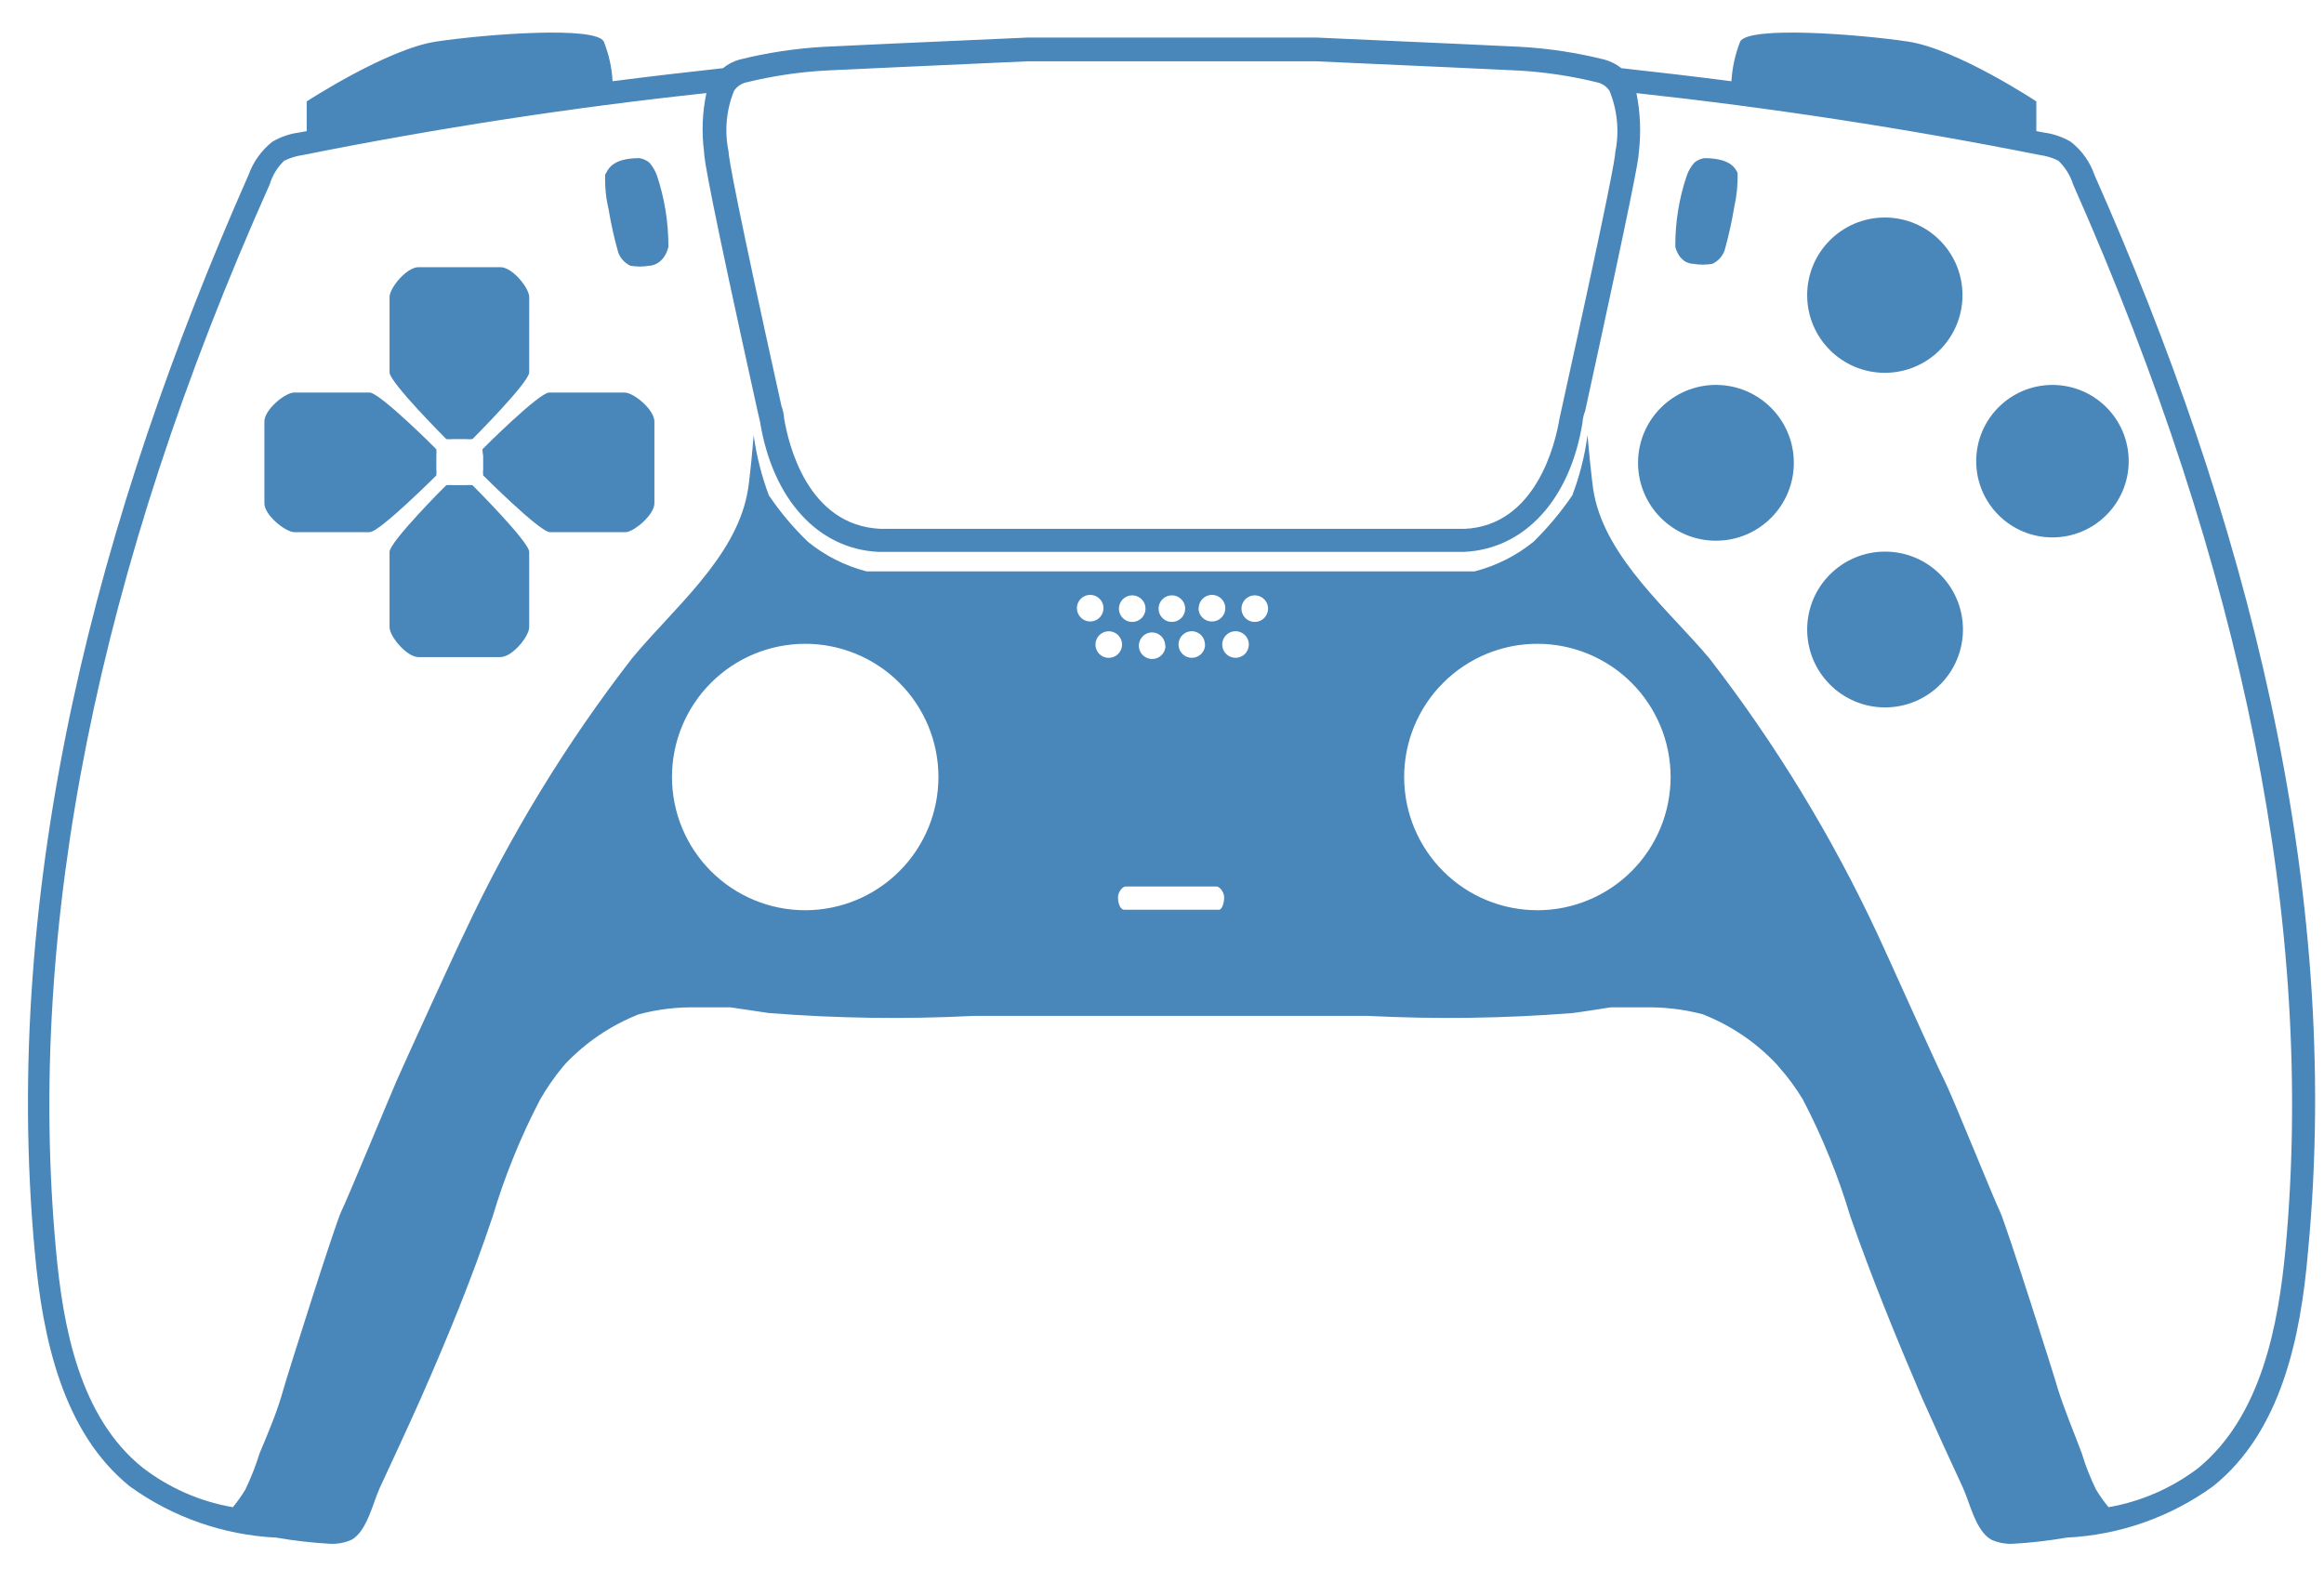
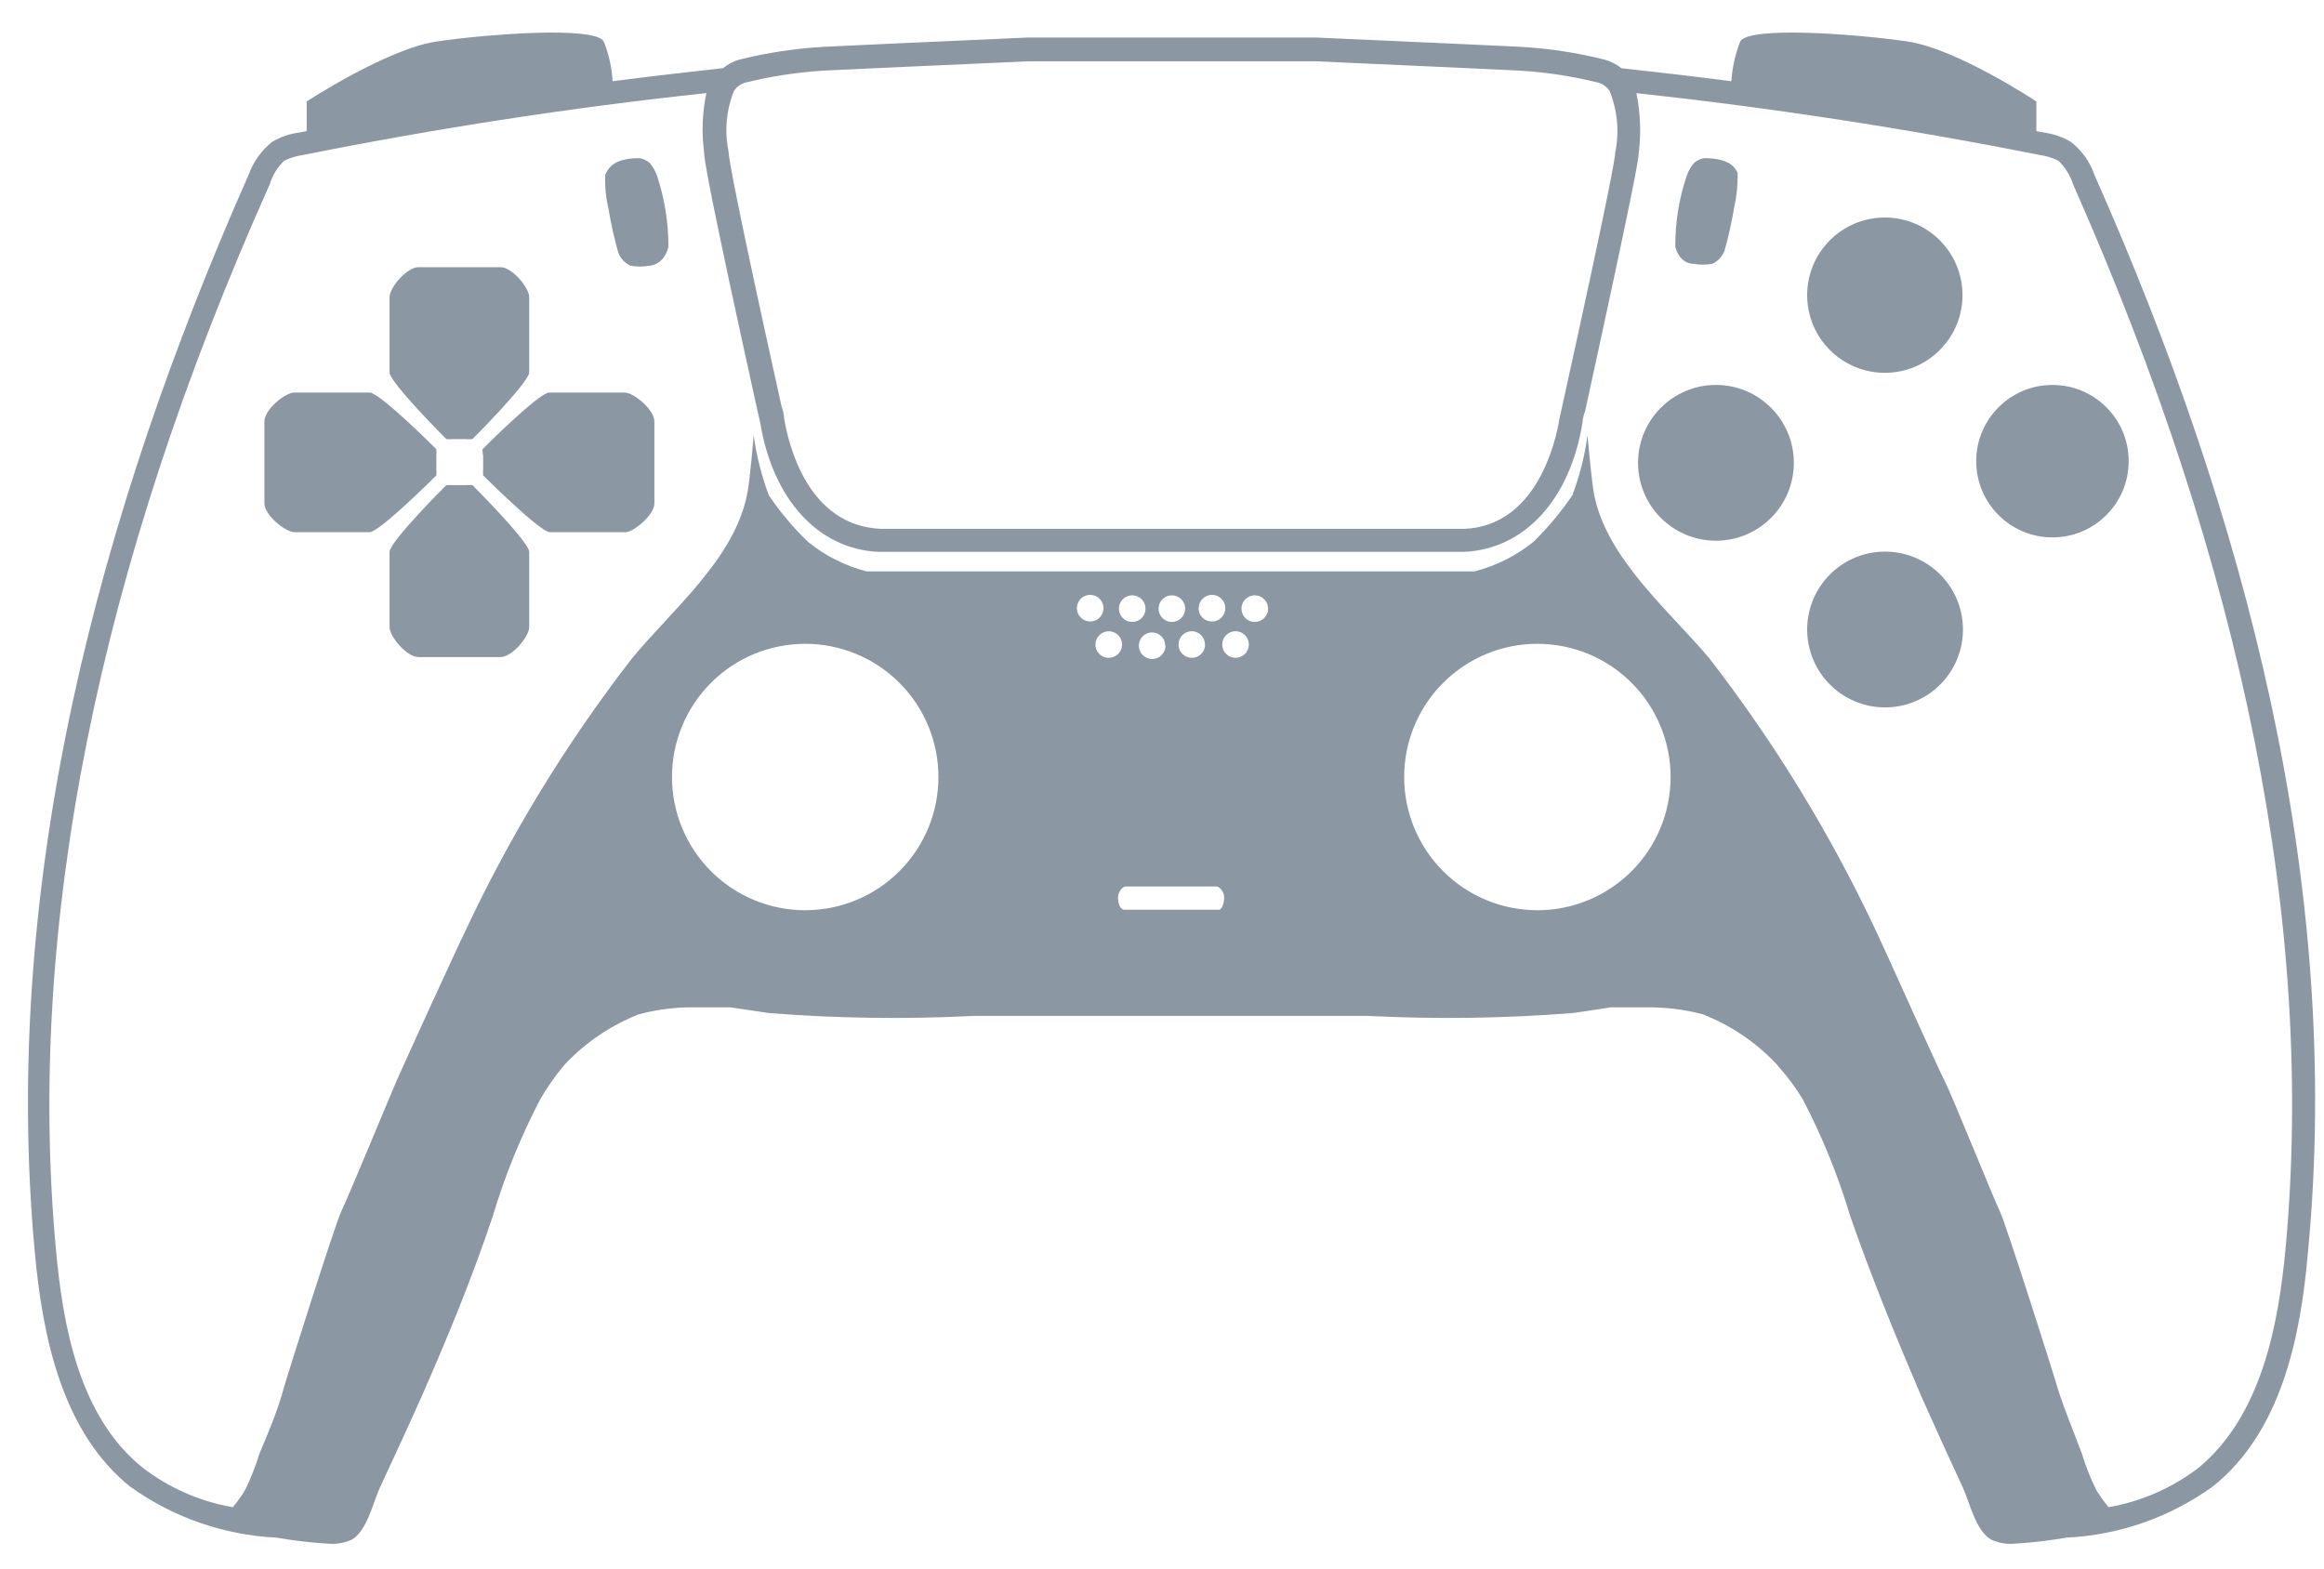
- <svg xmlns="http://www.w3.org/2000/svg" width="548pt" height="370pt" version="1.1" viewBox="0 0 548 370" id="svg242" fill="#4986B9">
+ <svg xmlns="http://www.w3.org/2000/svg" width="548pt" height="370pt" version="1.1" viewBox="0 0 548 370" id="svg242" fill="#8B97A2">
  <defs id="defs216">
    <symbol id="w" overflow="visible">
      <path d="m 18.766,-1.125 c -0.969,0.5 -1.98,0.875 -3.031,1.125 -1.043,0.258 -2.137,0.391 -3.281,0.391 -3.398,0 -6.09,-0.945 -8.078,-2.844 -1.992,-1.906 -2.984,-4.484 -2.984,-7.734 0,-3.258 0.992,-5.836 2.984,-7.734 1.988,-1.906 4.68,-2.859 8.078,-2.859 1.145,0 2.238,0.133 3.281,0.391 1.051,0.25 2.062,0.625 3.031,1.125 v 4.219 c -0.98,-0.656 -1.945,-1.141 -2.891,-1.453 -0.949,-0.312 -1.949,-0.469 -3,-0.469 -1.875,0 -3.352,0.605 -4.422,1.812 -1.074,1.199 -1.609,2.856 -1.609,4.969 0,2.106 0.535,3.762 1.609,4.969 1.07,1.199 2.547,1.797 4.422,1.797 1.051,0 2.051,-0.148 3,-0.453 0.945,-0.312 1.91,-0.801 2.891,-1.469 z" id="path147" />
    </symbol>
    <symbol id="b" overflow="visible">
      <path d="m 13.734,-11.141 c -0.438,-0.195 -0.871,-0.344 -1.297,-0.438 -0.418,-0.102 -0.84,-0.156 -1.266,-0.156 -1.262,0 -2.231,0.406 -2.906,1.219 -0.68,0.805 -1.016,1.953 -1.016,3.453 v 7.062 H 2.359 v -15.312 h 4.891 v 2.516 c 0.625,-1 1.344,-1.727 2.156,-2.188 0.82,-0.469 1.801,-0.703 2.938,-0.703 0.164,0 0.344,0.012 0.531,0.031 0.195,0.012 0.477,0.039 0.844,0.078 z" id="path150" />
    </symbol>
    <symbol id="a" overflow="visible">
      <path d="m 17.641,-7.703 v 1.406 H 6.188 c 0.125,1.148 0.539,2.008 1.25,2.578 0.707,0.574 1.703,0.859 2.984,0.859 1.031,0 2.082,-0.148 3.156,-0.453 1.082,-0.312 2.191,-0.773 3.328,-1.391 v 3.766 c -1.156,0.438 -2.312,0.766 -3.469,0.984 -1.156,0.227 -2.312,0.344 -3.469,0.344 -2.773,0 -4.93,-0.703 -6.469,-2.109 -1.531,-1.406 -2.297,-3.379 -2.297,-5.922 0,-2.5 0.754,-4.461 2.266,-5.891 1.508,-1.438 3.582,-2.156 6.219,-2.156 2.406,0 4.332,0.73 5.781,2.188 1.445,1.449 2.172,3.383 2.172,5.797 z m -5.031,-1.625 c 0,-0.926 -0.273,-1.672 -0.812,-2.234 -0.543,-0.57 -1.25,-0.859 -2.125,-0.859 -0.949,0 -1.719,0.266 -2.312,0.797 -0.594,0.531 -0.965,1.297 -1.109,2.297 z" id="path153" />
    </symbol>
    <symbol id="f" overflow="visible">
      <path d="m 9.219,-6.891 c -1.023,0 -1.793,0.172 -2.312,0.516 -0.512,0.344 -0.766,0.855 -0.766,1.531 0,0.625 0.207,1.117 0.625,1.469 0.414,0.344 0.988,0.516 1.719,0.516 0.926,0 1.703,-0.328 2.328,-0.984 0.633,-0.664 0.953,-1.492 0.953,-2.484 v -0.562 z m 7.469,-1.844 V 0 h -4.922 v -2.266 c -0.656,0.93 -1.398,1.605 -2.219,2.031 -0.824,0.414 -1.824,0.625 -3,0.625 -1.586,0 -2.871,-0.457 -3.859,-1.375 -0.992,-0.926 -1.484,-2.129 -1.484,-3.609 0,-1.789 0.613,-3.102 1.844,-3.938 1.238,-0.844 3.18,-1.266 5.828,-1.266 h 2.891 v -0.391 c 0,-0.77 -0.309,-1.332 -0.922,-1.688 -0.617,-0.363 -1.57,-0.547 -2.859,-0.547 -1.055,0 -2.031,0.105 -2.938,0.312 -0.898,0.211 -1.73,0.523 -2.5,0.938 v -3.734 c 1.039,-0.25 2.086,-0.441 3.141,-0.578 1.062,-0.133 2.125,-0.203 3.188,-0.203 2.758,0 4.75,0.547 5.969,1.641 1.227,1.086 1.844,2.856 1.844,5.312 z" id="path156" />
    </symbol>
    <symbol id="e" overflow="visible">
      <path d="m 7.703,-19.656 v 4.344 H 12.75 v 3.5 H 7.703 v 6.5 c 0,0.711 0.141,1.188 0.422,1.438 0.281,0.25 0.836,0.375 1.672,0.375 h 2.516 v 3.5 h -4.188 c -1.938,0 -3.312,-0.398 -4.125,-1.203 -0.805,-0.812 -1.203,-2.18 -1.203,-4.109 v -6.5 h -2.422 v -3.5 h 2.422 v -4.344 z" id="path159" />
    </symbol>
    <symbol id="g" overflow="visible">
      <path d="m 12.766,-13.078 v -8.203 h 4.922 V -1e-4 H 12.766 v -2.219 c -0.668,0.906 -1.406,1.57 -2.219,1.984 -0.813,0.414 -1.758,0.625 -2.828,0.625 -1.887,0 -3.434,-0.75 -4.641,-2.25 -1.211,-1.5 -1.812,-3.426 -1.812,-5.781 0,-2.363 0.602,-4.297 1.812,-5.797 1.207,-1.5 2.754,-2.25 4.641,-2.25 1.062,0 2,0.215 2.812,0.641 0.82,0.43 1.566,1.086 2.234,1.969 z m -3.219,9.922 c 1.039,0 1.836,-0.379 2.391,-1.141 0.551,-0.77 0.828,-1.883 0.828,-3.344 0,-1.457 -0.277,-2.566 -0.828,-3.328 -0.555,-0.77 -1.352,-1.156 -2.391,-1.156 -1.043,0 -1.84,0.387 -2.391,1.156 -0.555,0.762 -0.828,1.871 -0.828,3.328 0,1.461 0.273,2.574 0.828,3.344 0.551,0.762 1.348,1.141 2.391,1.141 z" id="path162" />
    </symbol>
    <symbol id="k" overflow="visible">
      <path d="m 10.5,-3.156 c 1.051,0 1.852,-0.379 2.406,-1.141 0.551,-0.77 0.828,-1.883 0.828,-3.344 0,-1.457 -0.277,-2.566 -0.828,-3.328 -0.555,-0.77 -1.355,-1.156 -2.406,-1.156 -1.055,0 -1.859,0.387 -2.422,1.156 -0.555,0.773 -0.828,1.883 -0.828,3.328 0,1.449 0.273,2.559 0.828,3.328 0.562,0.773 1.367,1.156 2.422,1.156 z m -3.25,-9.922 c 0.676,-0.883 1.422,-1.539 2.234,-1.969 0.82,-0.426 1.766,-0.641 2.828,-0.641 1.895,0 3.445,0.75 4.656,2.25 1.207,1.5 1.812,3.434 1.812,5.797 0,2.356 -0.605,4.281 -1.812,5.781 -1.211,1.5 -2.762,2.25 -4.656,2.25 -1.062,0 -2.008,-0.211 -2.828,-0.625 C 8.672,-0.66 7.926,-1.32 7.25,-2.219 V -2e-5 H 2.359 v -21.281 H 7.25 Z" id="path165" />
    </symbol>
    <symbol id="j" overflow="visible">
      <path d="m 0.344,-15.312 h 4.891 l 4.125,10.391 3.5,-10.391 h 4.891 l -6.438,16.766 c -0.648,1.695 -1.402,2.883 -2.266,3.562 -0.867,0.688 -2,1.031 -3.406,1.031 H 2.797 V 2.829 h 1.531 c 0.832,0 1.438,-0.137 1.812,-0.406 C 6.523,2.161 6.82,1.692 7.031,1.016 L 7.172,0.595 Z" id="path168" />
    </symbol>
    <symbol id="i" overflow="visible">
      <path d="m 2.578,-20.406 h 14.203 v 3.969 H 7.828 v 3.797 h 8.422 v 3.984 H 7.828 v 4.672 h 9.25 V 4e-4 h -14.5 z" id="path171" />
    </symbol>
    <symbol id="v" overflow="visible">
      <path d="M 2.359,-21.281 H 7.25 V 0 H 2.359 Z" id="path174" />
    </symbol>
    <symbol id="u" overflow="visible">
      <path d="M 2.359,-15.312 H 7.25 V 0 H 2.359 Z m 0,-5.969 H 7.25 v 4 H 2.359 Z" id="path177" />
    </symbol>
    <symbol id="d" overflow="visible">
      <path d="M 17.75,-9.328 V 0 h -4.922 v -7.141 c 0,-1.32 -0.031,-2.234 -0.094,-2.734 -0.062,-0.5 -0.168,-0.867 -0.312,-1.109 -0.188,-0.312 -0.449,-0.555 -0.781,-0.734 -0.324,-0.176 -0.695,-0.266 -1.109,-0.266 -1.023,0 -1.824,0.398 -2.406,1.188 -0.586,0.781 -0.875,1.871 -0.875,3.266 V -1e-4 H 2.359 v -15.312 H 7.25 v 2.234 c 0.738,-0.883 1.52,-1.539 2.344,-1.969 0.832,-0.426 1.75,-0.641 2.75,-0.641 1.77,0 3.113,0.547 4.031,1.641 0.914,1.086 1.375,2.656 1.375,4.719 z" id="path180" />
    </symbol>
    <symbol id="t" overflow="visible">
      <path d="m 10.75,-12.516 c 0.82,0 1.445,-0.18 1.875,-0.547 0.438,-0.363 0.656,-0.898 0.656,-1.609 0,-0.695 -0.219,-1.227 -0.656,-1.594 -0.43,-0.375 -1.055,-0.562 -1.875,-0.562 H 7.828 v 4.312 z m 0.172,8.938 c 1.062,0 1.859,-0.223 2.391,-0.672 0.531,-0.445 0.797,-1.125 0.797,-2.031 0,-0.883 -0.266,-1.547 -0.797,-1.984 -0.523,-0.438 -1.32,-0.656 -2.391,-0.656 h -3.094 v 5.344 z m 4.891,-7.344 c 1.133,0.324 2.008,0.93 2.625,1.812 0.625,0.887 0.938,1.969 0.938,3.25 0,1.969 -0.668,3.438 -2,4.406 -1.336,0.969 -3.356,1.453 -6.062,1.453 h -8.734 v -20.406 h 7.891 c 2.832,0 4.883,0.43 6.156,1.281 1.281,0.855 1.922,2.227 1.922,4.109 0,1 -0.234,1.852 -0.703,2.547 -0.469,0.688 -1.148,1.203 -2.031,1.547 z" id="path183" />
    </symbol>
    <symbol id="s" overflow="visible">
      <path d="m 14.312,-14.828 v 3.719 c -1.043,-0.438 -2.055,-0.766 -3.031,-0.984 -0.98,-0.219 -1.902,-0.328 -2.766,-0.328 -0.93,0 -1.621,0.117 -2.078,0.344 -0.449,0.23 -0.672,0.59 -0.672,1.078 0,0.387 0.172,0.684 0.516,0.891 0.344,0.211 0.957,0.367 1.844,0.469 l 0.859,0.125 c 2.508,0.324 4.195,0.852 5.062,1.578 0.863,0.73 1.297,1.871 1.297,3.422 0,1.637 -0.605,2.867 -1.812,3.688 -1.199,0.812 -2.992,1.219 -5.375,1.219 -1.023,0 -2.074,-0.078 -3.156,-0.234 -1.074,-0.156 -2.18,-0.395 -3.312,-0.719 v -3.719 c 0.969,0.48 1.961,0.84 2.984,1.078 1.031,0.23 2.078,0.344 3.141,0.344 0.957,0 1.676,-0.129 2.156,-0.391 0.477,-0.27 0.719,-0.664 0.719,-1.188 0,-0.438 -0.168,-0.758 -0.5,-0.969 -0.336,-0.219 -0.996,-0.383 -1.984,-0.5 L 7.343,-6.016 c -2.18,-0.27 -3.703,-0.773 -4.578,-1.516 -0.875,-0.738 -1.312,-1.859 -1.312,-3.359 0,-1.625 0.551,-2.828 1.656,-3.609 1.113,-0.789 2.82,-1.188 5.125,-1.188 0.895,0 1.836,0.074 2.828,0.219 1,0.137 2.082,0.352 3.25,0.641 z" id="path186" />
    </symbol>
    <symbol id="c" overflow="visible">
      <path d="m 9.641,-12.188 c -1.086,0 -1.914,0.391 -2.484,1.172 -0.574,0.781 -0.859,1.906 -0.859,3.375 0,1.469 0.285,2.594 0.859,3.375 0.57,0.773 1.398,1.156 2.484,1.156 1.062,0 1.875,-0.383 2.438,-1.156 0.57,-0.781 0.859,-1.906 0.859,-3.375 0,-1.469 -0.289,-2.594 -0.859,-3.375 -0.562,-0.781 -1.375,-1.172 -2.438,-1.172 z m 0,-3.5 c 2.633,0 4.691,0.715 6.172,2.141 1.477,1.418 2.219,3.387 2.219,5.906 0,2.512 -0.742,4.481 -2.219,5.906 C 14.332,-0.317 12.273,0.39 9.641,0.39 6.992,0.39 4.926,-0.317 3.438,-1.735 1.945,-3.161 1.203,-5.13 1.203,-7.641 c 0,-2.519 0.742,-4.488 2.234,-5.906 1.488,-1.426 3.555,-2.141 6.203,-2.141 z" id="path189" />
    </symbol>
    <symbol id="h" overflow="visible">
      <path d="m 2.188,-5.969 v -9.344 h 4.922 v 1.531 c 0,0.836 -0.008,1.875 -0.016,3.125 -0.012,1.25 -0.016,2.086 -0.016,2.5 0,1.242 0.031,2.133 0.094,2.672 0.07,0.543 0.18,0.934 0.328,1.172 0.207,0.324 0.473,0.574 0.797,0.75 0.32,0.168 0.691,0.25 1.109,0.25 1.02,0 1.82,-0.391 2.406,-1.172 0.582,-0.781 0.875,-1.867 0.875,-3.266 v -7.562 h 4.891 V -6e-4 H 12.688 V -2.219 C 11.945,-1.321 11.164,-0.661 10.344,-0.235 9.519,0.179 8.609,0.39 7.609,0.39 5.848,0.39 4.504,-0.149 3.578,-1.235 2.648,-2.317 2.188,-3.895 2.188,-5.969 Z" id="path192" />
    </symbol>
    <symbol id="r" overflow="visible">
      <path d="m 12.422,-21.281 v 3.219 H 9.719 c -0.688,0 -1.172,0.125 -1.453,0.375 -0.273,0.25 -0.406,0.688 -0.406,1.312 v 1.062 h 4.188 v 3.5 H 7.86 V -2e-4 h -4.891 v -11.812 h -2.438 v -3.5 h 2.438 v -1.062 c 0,-1.664 0.461,-2.898 1.391,-3.703 0.926,-0.801 2.367,-1.203 4.328,-1.203 z" id="path195" />
    </symbol>
    <symbol id="q" overflow="visible">
      <path d="m 16.547,-12.766 c 0.613,-0.945 1.348,-1.672 2.203,-2.172 0.852,-0.5 1.789,-0.75 2.812,-0.75 1.758,0 3.098,0.547 4.016,1.641 0.926,1.086 1.391,2.656 1.391,4.719 V -4e-4 h -4.922 v -7.984 -0.359 c 0.008,-0.133 0.016,-0.32 0.016,-0.562 0,-1.082 -0.164,-1.863 -0.484,-2.344 -0.312,-0.488 -0.824,-0.734 -1.531,-0.734 -0.93,0 -1.648,0.387 -2.156,1.156 -0.512,0.762 -0.773,1.867 -0.781,3.312 v 7.516 h -4.922 v -7.984 c 0,-1.695 -0.148,-2.785 -0.438,-3.266 -0.293,-0.488 -0.812,-0.734 -1.562,-0.734 -0.938,0 -1.664,0.387 -2.172,1.156 -0.512,0.762 -0.766,1.859 -0.766,3.297 v 7.531 h -4.922 v -15.312 h 4.922 v 2.234 c 0.602,-0.863 1.289,-1.516 2.062,-1.953 0.781,-0.438 1.641,-0.656 2.578,-0.656 1.062,0 2,0.258 2.812,0.766 0.812,0.512 1.426,1.23 1.844,2.156 z" id="path198" />
    </symbol>
    <symbol id="p" overflow="visible">
      <path d="M 17.75,-9.328 V 0 h -4.922 v -7.109 c 0,-1.344 -0.031,-2.266 -0.094,-2.766 -0.062,-0.5 -0.168,-0.867 -0.312,-1.109 -0.188,-0.312 -0.449,-0.555 -0.781,-0.734 -0.324,-0.176 -0.695,-0.266 -1.109,-0.266 -1.023,0 -1.824,0.398 -2.406,1.188 -0.586,0.781 -0.875,1.871 -0.875,3.266 V -1e-4 H 2.359 v -21.281 H 7.25 v 8.203 c 0.738,-0.883 1.52,-1.539 2.344,-1.969 0.832,-0.426 1.75,-0.641 2.75,-0.641 1.77,0 3.113,0.547 4.031,1.641 0.914,1.086 1.375,2.656 1.375,4.719 z" id="path201" />
    </symbol>
    <symbol id="o" overflow="visible">
      <path d="m 2.578,-20.406 h 5.875 l 7.422,14 v -14 h 4.984 V 0 h -5.875 L 7.562,-14 V 0 H 2.578 Z" id="path204" />
    </symbol>
    <symbol id="n" overflow="visible">
      <path d="m 2.578,-20.406 h 8.734 c 2.594,0 4.582,0.578 5.969,1.734 1.395,1.148 2.094,2.789 2.094,4.922 0,2.137 -0.699,3.781 -2.094,4.938 -1.387,1.156 -3.375,1.734 -5.969,1.734 H 7.828 V 3e-4 h -5.25 z m 5.25,3.812 v 5.703 H 10.75 c 1.02,0 1.805,-0.25 2.359,-0.75 0.562,-0.5 0.844,-1.203 0.844,-2.109 0,-0.914 -0.281,-1.617 -0.844,-2.109 -0.555,-0.488 -1.34,-0.734 -2.359,-0.734 z" id="path207" />
    </symbol>
    <symbol id="m" overflow="visible">
      <path d="M 2.359,-15.312 H 7.25 v 15.031 c 0,2.051 -0.496,3.617 -1.484,4.703 -0.98,1.082 -2.406,1.625 -4.281,1.625 H -0.938 V 2.828 h 0.859 c 0.926,0 1.562,-0.211 1.906,-0.625 0.352,-0.418 0.531,-1.246 0.531,-2.484 z m 0,-5.969 H 7.25 v 4 H 2.359 Z" id="path210" />
    </symbol>
    <symbol id="l" overflow="visible">
      <path d="m 14.719,-14.828 v 3.984 c -0.656,-0.457 -1.324,-0.797 -2,-1.016 -0.668,-0.219 -1.359,-0.328 -2.078,-0.328 -1.367,0 -2.434,0.402 -3.203,1.203 -0.762,0.793 -1.141,1.906 -1.141,3.344 0,1.43 0.379,2.543 1.141,3.344 0.77,0.793 1.836,1.188 3.203,1.188 0.758,0 1.484,-0.109 2.172,-0.328 0.688,-0.227 1.32,-0.566 1.906,-1.016 v 4 c -0.762,0.281 -1.539,0.488 -2.328,0.625 -0.781,0.145 -1.574,0.219 -2.375,0.219 -2.762,0 -4.922,-0.707 -6.484,-2.125 -1.555,-1.414 -2.328,-3.383 -2.328,-5.906 0,-2.531 0.773,-4.504 2.328,-5.922 1.562,-1.414 3.723,-2.125 6.484,-2.125 0.801,0 1.594,0.074 2.375,0.219 0.781,0.137 1.555,0.352 2.328,0.641 z" id="path213" />
    </symbol>
  </defs>
  <g id="g240" transform="translate(-73.6743,-94.13361)">
    <path d="m 567.56,135.41 c -1.059,-3.102 -3.008,-5.828 -5.598,-7.84 -1.961,-1.152 -4.133,-1.895 -6.387,-2.184 l -1.734,-0.336 v -7 c 0,0 -18.703,-12.375 -30.238,-14.109 -11.535,-1.734 -37.688,-3.754 -39.594,0 -1.172,2.988 -1.871,6.144 -2.07,9.352 -8.625,-1.121 -17.305,-2.129 -25.93,-3.078 v -0.004 c -1.176,-0.93 -2.527,-1.617 -3.977,-2.016 -6.516,-1.637 -13.172,-2.648 -19.879,-3.023 l -15.512,-0.727 -32.594,-1.457 h -68.039 l -32.535,1.457 -15.512,0.727 c -6.727,0.379 -13.402,1.391 -19.938,3.023 -1.414,0.395 -2.731,1.082 -3.863,2.016 -8.68,0.953 -17.359,1.961 -26.039,3.078 v 0.004 c -0.176,-3.211 -0.875,-6.371 -2.074,-9.352 -1.848,-3.754 -28,-1.734 -39.535,0 -11.535,1.734 -30.52,14.113 -30.52,14.113 v 7 l -1.793,0.336 v -0.004 c -2.234,0.297 -4.387,1.039 -6.328,2.184 -2.562,2.039 -4.5,4.758 -5.598,7.84 -35.281,79.746 -58.465,166.99 -50.402,253.91 1.848,20.383 6.551,42.504 22.398,55.328 h 0.004 c 10.102,7.289 22.105,11.492 34.551,12.094 4.188,0.727 8.414,1.211 12.656,1.457 1.75,0.086 3.496,-0.238 5.094,-0.953 3.641,-2.016 5.039,-8.734 6.664,-12.266 3.305,-7.113 6.609,-14.223 9.801,-21.391 6.16,-14 11.93,-28 16.801,-42.559 2.844,-9.539 6.594,-18.785 11.199,-27.609 1.555,-2.699 3.332,-5.269 5.32,-7.672 l 0.617,-0.727 c 4.863,-5.121 10.785,-9.117 17.359,-11.703 4.492,-1.188 9.129,-1.734 13.777,-1.625 h 7.84 l 9.07,1.344 c 16.023,1.262 32.109,1.488 48.16,0.672 h 93.129 c 16.051,0.812 32.137,0.59 48.16,-0.672 3.023,-0.391 5.992,-0.895 9.016,-1.344 h 7.84 c 4.664,-0.105 9.32,0.441 13.832,1.625 6.578,2.574 12.508,6.57 17.359,11.703 l 0.672,0.785 c 2.098,2.359 3.973,4.91 5.602,7.613 4.606,8.824 8.355,18.07 11.199,27.609 5.039,14.449 10.809,28.559 16.801,42.559 3.191,7.168 6.441,14.281 9.742,21.391 1.625,3.527 3.023,10.246 6.719,12.266 h 0.004 c 1.582,0.703 3.309,1.031 5.039,0.953 4.242,-0.238 8.469,-0.723 12.656,-1.457 12.445,-0.594 24.449,-4.797 34.551,-12.094 16.016,-12.824 20.664,-34.945 22.398,-55.328 8.289,-86.914 -14.949,-174.16 -50.344,-253.91 z M 246.74,115.59 c 0.66,-1.016 1.684,-1.738 2.859,-2.019 6.098,-1.496 12.32,-2.434 18.59,-2.797 l 15.566,-0.727 32.258,-1.457 h 67.93 l 32.367,1.457 15.512,0.727 c 6.25,0.363 12.457,1.301 18.535,2.797 1.176,0.281 2.199,1.004 2.856,2.019 1.859,4.578 2.328,9.602 1.344,14.445 0,1.121 -1.344,9.297 -12.543,60.031 l -0.617,2.801 c -0.953,5.938 -5.602,25.258 -22.398,25.984 h -137.59 c -17.359,-0.727 -21.84,-20.047 -22.848,-26.098 0,0 0,-1.176 -0.617,-2.856 -10.809,-48.832 -12.434,-58.465 -12.488,-60.09 l 0.004,0.004 c -0.98,-4.766 -0.535,-9.715 1.285,-14.223 z m 16.801,193.2 c -8.332,0 -16.32,-3.312 -22.215,-9.203 -5.891,-5.891 -9.199,-13.883 -9.199,-22.215 0,-8.332 3.309,-16.32 9.199,-22.215 5.894,-5.891 13.883,-9.199 22.215,-9.199 8.332,0 16.324,3.309 22.215,9.199 5.891,5.894 9.203,13.883 9.203,22.215 0,8.312 -3.297,16.289 -9.164,22.176 -5.867,5.887 -13.828,9.211 -22.141,9.242 z m 64.066,-71.234 c 0,-1.266 0.762,-2.41 1.934,-2.894 1.172,-0.488 2.519,-0.219 3.418,0.68 0.898,0.895 1.164,2.246 0.68,3.418 -0.484,1.172 -1.629,1.934 -2.898,1.934 -0.832,0 -1.629,-0.328 -2.215,-0.918 -0.59,-0.59 -0.918,-1.387 -0.918,-2.219 z m 7.84,11.703 v 0.004 c -1.316,0.137 -2.578,-0.566 -3.152,-1.758 -0.574,-1.191 -0.34,-2.613 0.586,-3.559 0.926,-0.945 2.344,-1.207 3.547,-0.656 1.203,0.551 1.93,1.797 1.816,3.113 -0.141,1.602 -1.473,2.836 -3.078,2.859 z m 22.398,-3.137 v 0.004 c 0,1.273 -0.77,2.418 -1.949,2.902 -1.18,0.48 -2.531,0.203 -3.426,-0.707 -0.891,-0.906 -1.145,-2.266 -0.641,-3.438 0.504,-1.168 1.664,-1.918 2.938,-1.895 0.859,0.027 1.676,0.41 2.246,1.055 0.574,0.648 0.855,1.5 0.777,2.359 z m -1.512,-8.566 c 0,-1.266 0.766,-2.41 1.938,-2.894 1.172,-0.488 2.519,-0.219 3.414,0.68 0.898,0.895 1.168,2.246 0.68,3.418 -0.484,1.172 -1.629,1.934 -2.894,1.934 -0.844,0.016 -1.656,-0.309 -2.254,-0.898 -0.602,-0.59 -0.938,-1.395 -0.938,-2.238 z m -6.328,3.25 c -1.27,0 -2.41,-0.766 -2.898,-1.938 -0.484,-1.172 -0.215,-2.519 0.68,-3.418 0.898,-0.895 2.246,-1.164 3.418,-0.68 1.172,0.488 1.938,1.629 1.938,2.898 0,0.832 -0.332,1.629 -0.918,2.219 -0.59,0.586 -1.387,0.918 -2.219,0.918 z m -1.512,5.602 v -0.004 c 0,1.27 -0.766,2.414 -1.938,2.898 -1.172,0.484 -2.519,0.219 -3.418,-0.68 -0.895,-0.898 -1.164,-2.246 -0.68,-3.418 0.488,-1.172 1.629,-1.934 2.898,-1.934 1.711,0.027 3.082,1.426 3.082,3.133 z m -7.84,-5.602 c -1.27,0 -2.414,-0.766 -2.898,-1.938 -0.484,-1.172 -0.215,-2.519 0.68,-3.418 0.898,-0.895 2.246,-1.164 3.418,-0.68 1.172,0.488 1.938,1.629 1.938,2.898 0,0.84 -0.34,1.648 -0.938,2.238 -0.602,0.59 -1.414,0.914 -2.254,0.898 z m 20.551,67.871 h -11.199 -11.199 c -1.008,0 -1.512,-1.566 -1.512,-2.91 0,-1.344 1.121,-2.574 1.793,-2.574 h 21.449 c 0.727,0 1.793,1.289 1.793,2.574 -0.004,1.285 -0.453,2.742 -1.125,2.91 z m 3.809,-59.414 c -1.27,0 -2.41,-0.766 -2.898,-1.938 -0.484,-1.172 -0.215,-2.519 0.68,-3.418 0.898,-0.898 2.246,-1.164 3.418,-0.68 1.172,0.484 1.938,1.629 1.938,2.898 0,0.859 -0.352,1.684 -0.977,2.277 -0.625,0.594 -1.469,0.902 -2.328,0.859 z m 4.535,-8.457 c -1.266,0 -2.41,-0.766 -2.894,-1.938 -0.488,-1.172 -0.219,-2.519 0.68,-3.418 0.895,-0.895 2.242,-1.164 3.414,-0.68 1.172,0.488 1.938,1.629 1.938,2.898 0,0.832 -0.332,1.629 -0.918,2.219 -0.59,0.586 -1.387,0.918 -2.219,0.918 z m 66.754,67.984 c -8.34,0.027 -16.348,-3.258 -22.262,-9.137 -5.914,-5.879 -9.246,-13.867 -9.266,-22.207 -0.019,-8.336 3.273,-16.34 9.16,-22.246 5.887,-5.91 13.879,-9.234 22.219,-9.242 8.336,-0.012 16.336,3.293 22.238,9.188 5.898,5.891 9.215,13.891 9.215,22.227 0,8.312 -3.297,16.289 -9.164,22.176 -5.867,5.887 -13.828,9.211 -22.141,9.242 z m 176.29,79.969 c -1.68,17.695 -5.602,39.199 -20.496,51.52 -6.227,4.758 -13.508,7.945 -21.227,9.293 -1.09,-1.324 -2.082,-2.727 -2.969,-4.199 -1.348,-2.758 -2.473,-5.625 -3.359,-8.566 -1.848,-4.93 -3.977,-9.969 -5.602,-15.062 -0.617,-2.352 -12.32,-39.199 -13.719,-42 -1.398,-2.801 -11.199,-27.215 -13.047,-30.801 -1.848,-3.586 -14.785,-32.535 -15.848,-34.664 -10.762,-23.031 -24.039,-44.797 -39.594,-64.906 -9.406,-11.199 -24.137,-23.406 -27.16,-38.586 -0.617,-3.078 -1.566,-14 -1.566,-14 v 0.004 c -0.645,4.844 -1.848,9.598 -3.586,14.168 -2.676,3.93 -5.734,7.586 -9.125,10.918 -4.074,3.305 -8.812,5.691 -13.891,7 h -71.68 -71.734 c -5.062,-1.309 -9.781,-3.695 -13.832,-7 -3.43,-3.312 -6.508,-6.973 -9.184,-10.918 -1.711,-4.578 -2.914,-9.328 -3.586,-14.168 0,0 -0.895,11.199 -1.566,14 -3.023,15.176 -17.695,27.16 -27.105,38.586 v -0.004 c -15.57,20.094 -28.852,41.863 -39.59,64.906 -1.121,2.129 -14.336,31.078 -15.902,34.664 -1.566,3.586 -11.648,28 -13.047,30.801 -1.399,2.801 -13.047,39.648 -13.664,42 -1.398,5.098 -3.527,10.137 -5.602,15.062 h -0.004 c -0.91,2.934 -2.031,5.797 -3.359,8.566 -0.883,1.473 -1.875,2.875 -2.969,4.199 -7.723,-1.336 -15.004,-4.523 -21.223,-9.293 -15.062,-12.039 -18.871,-33.602 -20.496,-51.52 -7,-75.824 9.801,-160.33 50.398,-251.11 h 0.004 c 0.629,-2.133 1.809,-4.062 3.414,-5.602 1.375,-0.676 2.852,-1.133 4.367,-1.344 31.305,-6.273 63.223,-11.199 95.199,-14.617 v 0.004 c -0.957,4.527 -1.148,9.184 -0.559,13.773 0,1.734 1.289,9.91 12.602,61.098 0.391,1.625 0.617,2.633 0.617,2.688 2.969,18.258 13.719,30.016 28,30.633 h 137.93 c 14.336,-0.617 25.09,-12.375 28,-30.52 0,0 0,-1.121 0.617,-2.688 11.199,-51.297 12.656,-59.473 12.656,-60.984 0.559,-4.668 0.371,-9.395 -0.562,-14 31.863,3.473 63.727,8.344 95.199,14.617 v -0.004 c 1.504,0.203 2.961,0.656 4.312,1.344 1.609,1.547 2.801,3.473 3.473,5.602 40.207,90.777 57.121,175.28 50.066,251.11 z" id="path218" />
    <path d="m 496.66,203.28 c 0,10.145 -8.223,18.367 -18.367,18.367 -10.144,0 -18.367,-8.223 -18.367,-18.367 0,-10.144 8.223,-18.371 18.367,-18.371 10.144,0 18.367,8.227 18.367,18.371" id="path220" />
    <path d="m 536.43,163.74 c 0,10.117 -8.199,18.312 -18.312,18.312 -10.113,0 -18.312,-8.195 -18.312,-18.312 0,-10.113 8.199,-18.309 18.312,-18.309 10.113,0 18.312,8.195 18.312,18.309" id="path222" />
    <path d="m 575.62,202.89 c 0,9.93 -8.051,17.977 -17.977,17.977 -9.93,0 -17.977,-8.047 -17.977,-17.977 0,-9.926 8.047,-17.977 17.977,-17.977 9.926,0 17.977,8.051 17.977,17.977" id="path224" />
    <path d="m 536.54,242.59 c 0,10.145 -8.223,18.367 -18.367,18.367 -10.144,0 -18.367,-8.223 -18.367,-18.367 0,-10.144 8.223,-18.371 18.367,-18.371 10.144,0 18.367,8.227 18.367,18.371" id="path226" />
    <path d="m 475.55,131.43 c -0.863,0.133 -1.68,0.5 -2.352,1.062 -0.789,0.902 -1.398,1.949 -1.793,3.078 -1.828,5.41 -2.738,11.09 -2.688,16.801 1.121,4.144 4.258,3.977 4.258,3.977 1.48,0.262 2.996,0.262 4.481,0 1.316,-0.617 2.34,-1.723 2.856,-3.078 0.957,-3.391 1.723,-6.832 2.297,-10.305 0.602,-2.664 0.867,-5.391 0.781,-8.121 -0.391,-0.449 -1.008,-3.414 -7.84,-3.414 z" id="path228" />
    <path d="m 224.45,131.43 c 0.863,0.133 1.68,0.5 2.352,1.062 0.789,0.902 1.398,1.949 1.793,3.078 1.805,5.418 2.711,11.094 2.688,16.801 -1.121,4.426 -4.481,4.426 -4.481,4.426 -1.484,0.262 -3,0.262 -4.481,0 -1.316,-0.617 -2.34,-1.723 -2.856,-3.082 -0.957,-3.387 -1.727,-6.828 -2.297,-10.305 -0.633,-2.656 -0.895,-5.387 -0.785,-8.117 0.617,-0.898 1.234,-3.863 8.066,-3.863 z" id="path230" />
    <path d="m 191.63,157.14 h -9.633 -9.633 c -2.801,0 -6.832,4.871 -6.832,7.055 v 17.754 c 0,2.352 13.215,15.566 13.383,15.734 h 0.004 c 0.5,0.051 1.008,0.051 1.512,0 h 3.137 -0.004 c 0.504,0.051 1.012,0.051 1.512,0 0,0 13.383,-13.383 13.383,-15.734 l 0.004,-17.754 c 0,-2.184 -4.031,-7.113 -6.832,-7.055 z" id="path232" />
    <path d="m 191.63,249.09 h -19.266 c -2.801,0 -6.832,-4.871 -6.832,-7.055 v -17.754 c 0,-2.352 13.215,-15.625 13.383,-15.734 l 0.004,-0.004 c 0.5,-0.047 1.008,-0.047 1.512,0 h 3.137 -0.004 c 0.504,-0.047 1.012,-0.047 1.512,0 0,0 13.383,13.383 13.383,15.734 v 17.754 c 0.004,2.184 -4.027,7.113 -6.828,7.059 z" id="path234" />
    <path d="m 227.98,212.8 v -9.633 -9.633 c 0,-2.801 -4.871,-6.832 -7.055,-6.832 h -17.754 c -2.352,0 -15.625,13.215 -15.734,13.383 v 0.004 c 0.004,0.508 0.059,1.012 0.168,1.512 v 3.137 -0.004 c -0.051,0.504 -0.051,1.012 0,1.512 0,0 13.383,13.383 15.734,13.383 l 17.863,0.004 c 1.906,-0.059 6.832,-4.09 6.777,-6.832 z" id="path236" />
    <path d="m 136.02,212.8 v -9.633 -9.633 c 0,-2.801 4.871,-6.832 7.055,-6.832 h 17.754 c 2.352,0 15.625,13.215 15.734,13.383 v 0.004 c 0.051,0.5 0.051,1.008 0,1.512 v 3.137 -0.004 c 0.051,0.504 0.051,1.012 0,1.512 0,0 -13.383,13.383 -15.734,13.383 l -17.754,0.004 c -2.184,-0.059 -7.109,-4.09 -7.055,-6.832 z" id="path238" />
  </g>
</svg>
